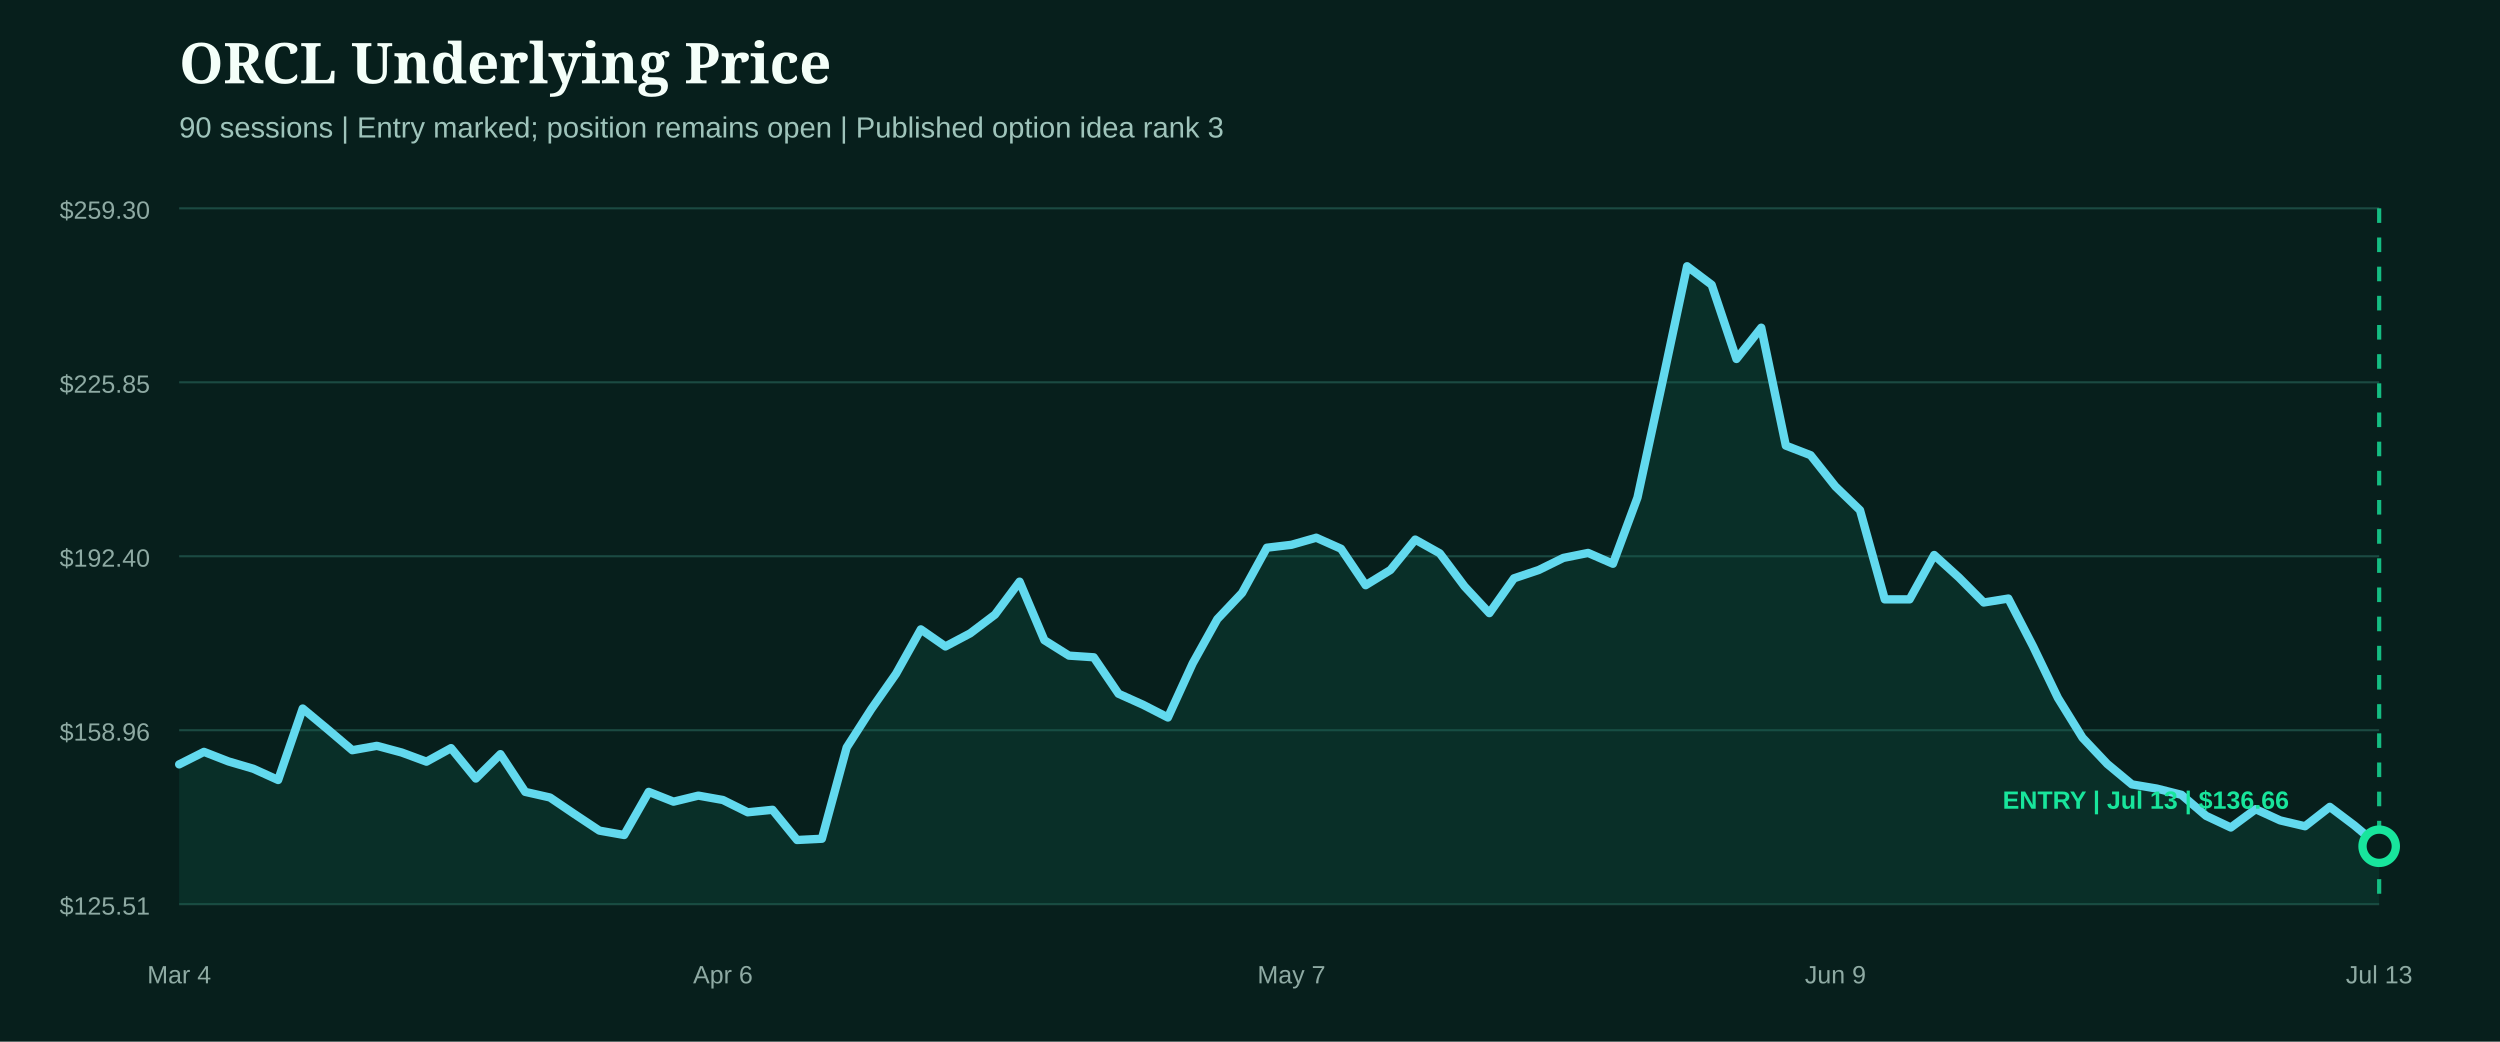
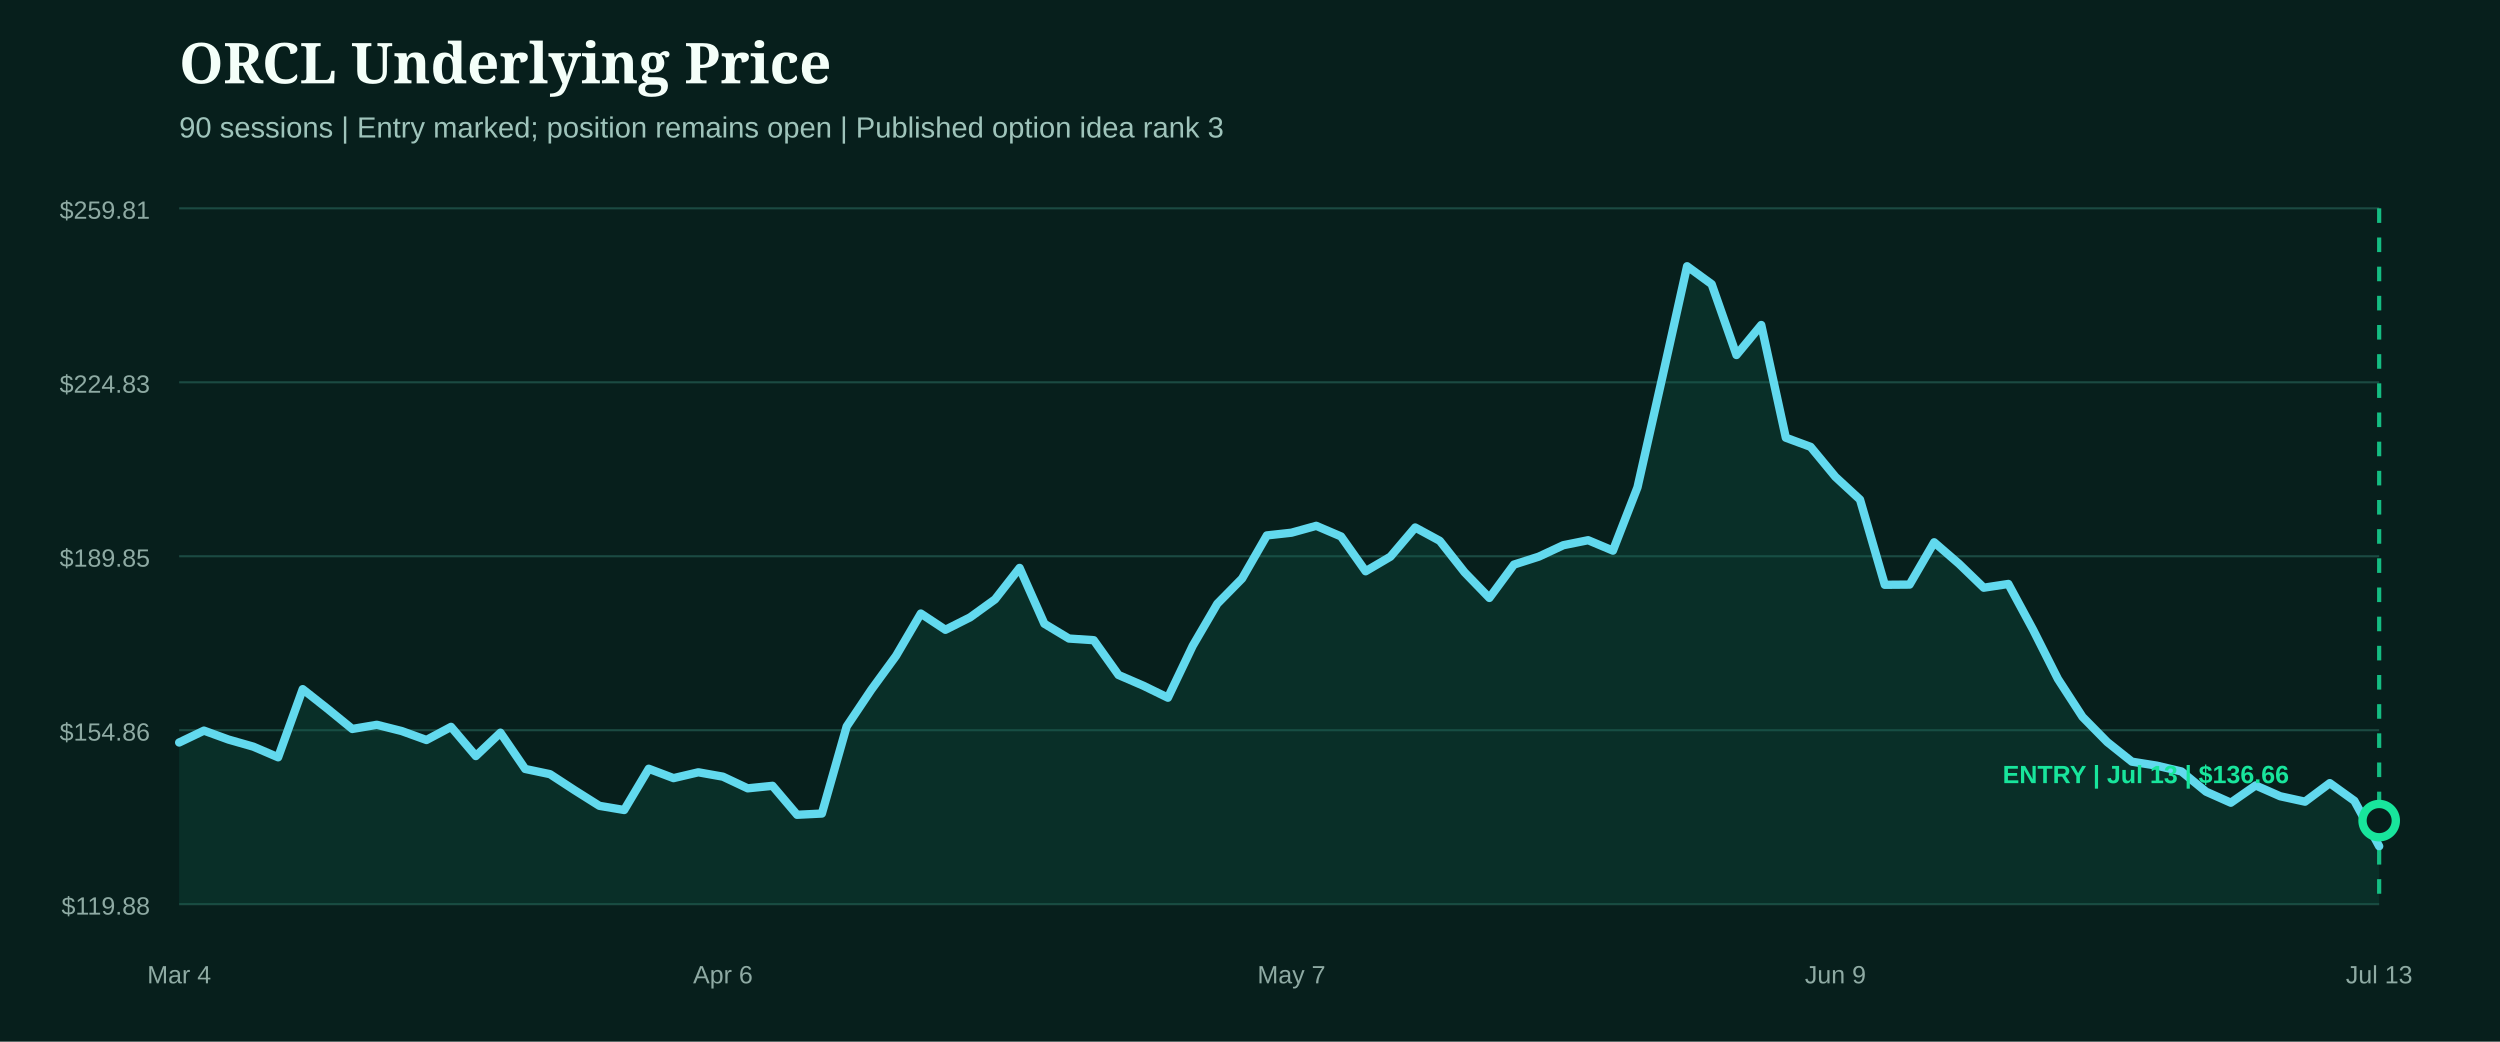
<svg xmlns="http://www.w3.org/2000/svg" width="1200" height="500" viewBox="0 0 1200 500" role="img" aria-label="ORCL underlying price from entry">
  <rect width="1200" height="500" fill="#071f1c" />
  <style>.head{fill:#f4fff9;font:800 27px Georgia,serif}.sub{fill:#9fc4bb;font:14px Arial,sans-serif}.axis{fill:#8eaaa3;font:12px Arial,sans-serif}.marker{font:800 12px Arial,sans-serif}</style>
  <text x="86" y="40" class="head">ORCL Underlying Price</text>
  <text x="86" y="66" class="sub">90 sessions | Entry marked; position remains open | Published option idea rank 3</text>
  <line x1="86" x2="1142" y1="100.0" y2="100.0" stroke="#1b4a42" stroke-width="1" />
-   <text x="72" y="105.0" text-anchor="end" class="axis">$259.30</text>
+   <text x="72" y="105.0" text-anchor="end" class="axis">$259.81</text>
  <line x1="86" x2="1142" y1="183.5" y2="183.5" stroke="#1b4a42" stroke-width="1" />
-   <text x="72" y="188.5" text-anchor="end" class="axis">$225.85</text>
+   <text x="72" y="188.5" text-anchor="end" class="axis">$224.83</text>
  <line x1="86" x2="1142" y1="267.0" y2="267.0" stroke="#1b4a42" stroke-width="1" />
-   <text x="72" y="272.0" text-anchor="end" class="axis">$192.40</text>
+   <text x="72" y="272.0" text-anchor="end" class="axis">$189.85</text>
  <line x1="86" x2="1142" y1="350.5" y2="350.5" stroke="#1b4a42" stroke-width="1" />
-   <text x="72" y="355.5" text-anchor="end" class="axis">$158.96</text>
+   <text x="72" y="355.5" text-anchor="end" class="axis">$154.86</text>
  <line x1="86" x2="1142" y1="434.0" y2="434.0" stroke="#1b4a42" stroke-width="1" />
-   <text x="72" y="439.0" text-anchor="end" class="axis">$125.51</text>
-   <path d="M86.0,366.9 L97.9,360.9 L109.7,365.5 L121.6,369.0 L133.5,374.4 L145.3,340.1 L157.2,350.0 L169.1,360.1 L180.9,358.0 L192.8,361.2 L204.7,365.6 L216.5,359.1 L228.4,373.7 L240.2,362.0 L252.1,380.1 L264.0,382.8 L275.8,390.8 L287.7,398.7 L299.6,400.8 L311.4,380.1 L323.3,384.8 L335.2,381.9 L347.0,384.0 L358.9,389.9 L370.8,388.7 L382.6,403.2 L394.5,402.6 L406.4,358.8 L418.2,340.4 L430.1,323.4 L442.0,302.1 L453.8,310.3 L465.7,304.0 L477.6,295.0 L489.4,279.2 L501.3,307.3 L513.1,314.7 L525.0,315.5 L536.9,333.0 L548.7,338.3 L560.6,344.4 L572.5,318.4 L584.3,297.2 L596.2,284.6 L608.1,262.9 L619.9,261.5 L631.8,258.1 L643.7,263.4 L655.5,280.9 L667.4,273.6 L679.3,259.0 L691.1,265.6 L703.0,281.5 L714.9,294.3 L726.7,277.6 L738.6,273.6 L750.4,267.8 L762.3,265.4 L774.2,270.6 L786.0,238.8 L797.9,183.7 L809.8,127.8 L821.6,136.7 L833.5,172.3 L845.4,157.3 L857.2,213.9 L869.1,218.5 L881.0,233.5 L892.8,244.9 L904.7,287.7 L916.6,287.7 L928.4,266.4 L940.3,277.2 L952.2,289.2 L964.0,287.3 L975.9,310.3 L987.8,335.0 L999.6,354.1 L1011.5,366.7 L1023.3,376.5 L1035.2,378.5 L1047.1,381.5 L1058.9,391.6 L1070.8,397.2 L1082.7,388.4 L1094.5,393.8 L1106.4,396.6 L1118.3,387.3 L1130.1,396.2 L1142.0,406.2 L1142.0,434.0 L86.0,434.0 Z" fill="#0f5949" opacity="0.28" />
-   <path d="M86.0,366.9 L97.9,360.9 L109.7,365.5 L121.6,369.0 L133.5,374.4 L145.3,340.1 L157.2,350.0 L169.1,360.1 L180.9,358.0 L192.8,361.2 L204.7,365.6 L216.5,359.1 L228.4,373.7 L240.2,362.0 L252.1,380.1 L264.0,382.8 L275.8,390.8 L287.7,398.7 L299.6,400.8 L311.4,380.1 L323.3,384.8 L335.2,381.9 L347.0,384.0 L358.9,389.9 L370.8,388.7 L382.6,403.2 L394.5,402.6 L406.4,358.8 L418.2,340.4 L430.1,323.4 L442.0,302.1 L453.8,310.3 L465.7,304.0 L477.6,295.0 L489.4,279.2 L501.3,307.3 L513.1,314.7 L525.0,315.5 L536.9,333.0 L548.7,338.3 L560.6,344.4 L572.5,318.4 L584.3,297.2 L596.2,284.6 L608.1,262.9 L619.9,261.5 L631.8,258.1 L643.7,263.4 L655.5,280.9 L667.4,273.6 L679.3,259.0 L691.1,265.6 L703.0,281.5 L714.9,294.3 L726.7,277.6 L738.6,273.6 L750.4,267.8 L762.3,265.4 L774.2,270.6 L786.0,238.8 L797.9,183.7 L809.8,127.8 L821.6,136.7 L833.5,172.3 L845.4,157.3 L857.2,213.9 L869.1,218.5 L881.0,233.5 L892.8,244.9 L904.7,287.7 L916.6,287.7 L928.4,266.4 L940.3,277.2 L952.2,289.2 L964.0,287.3 L975.9,310.3 L987.8,335.0 L999.6,354.1 L1011.5,366.7 L1023.3,376.5 L1035.2,378.5 L1047.1,381.5 L1058.9,391.6 L1070.8,397.2 L1082.7,388.4 L1094.5,393.8 L1106.4,396.6 L1118.3,387.3 L1130.1,396.2 L1142.0,406.2" fill="none" stroke="#62d9ee" stroke-width="4" stroke-linecap="round" stroke-linejoin="round" />
+   <text x="72" y="439.0" text-anchor="end" class="axis">$119.88</text>
+   <path d="M86.0,356.4 L97.9,350.7 L109.7,355.0 L121.6,358.4 L133.5,363.5 L145.3,330.8 L157.2,340.2 L169.1,349.9 L180.9,347.9 L192.8,350.9 L204.7,355.2 L216.5,348.9 L228.4,362.9 L240.2,351.7 L252.1,369.1 L264.0,371.6 L275.8,379.3 L287.7,386.8 L299.6,388.8 L311.4,369.0 L323.3,373.5 L335.2,370.7 L347.0,372.8 L358.9,378.4 L370.8,377.2 L382.6,391.1 L394.5,390.5 L406.4,348.7 L418.2,331.1 L430.1,314.8 L442.0,294.5 L453.8,302.3 L465.7,296.3 L477.6,287.7 L489.4,272.6 L501.3,299.4 L513.1,306.5 L525.0,307.3 L536.9,324.0 L548.7,329.1 L560.6,334.9 L572.5,310.0 L584.3,289.8 L596.2,277.7 L608.1,257.0 L619.9,255.7 L631.8,252.4 L643.7,257.5 L655.5,274.2 L667.4,267.2 L679.3,253.2 L691.1,259.6 L703.0,274.7 L714.9,287.0 L726.7,271.0 L738.6,267.2 L750.4,261.7 L762.3,259.3 L774.2,264.3 L786.0,233.9 L797.9,181.2 L809.8,127.8 L821.6,136.4 L833.5,170.4 L845.4,156.0 L857.2,210.1 L869.1,214.5 L881.0,228.9 L892.8,239.8 L904.7,280.7 L916.6,280.6 L928.4,260.3 L940.3,270.6 L952.2,282.1 L964.0,280.3 L975.9,302.3 L987.8,325.9 L999.6,344.1 L1011.5,356.2 L1023.3,365.6 L1035.2,367.5 L1047.1,370.3 L1058.9,380.0 L1070.8,385.3 L1082.7,377.0 L1094.5,382.2 L1106.4,384.8 L1118.3,375.9 L1130.1,384.4 L1142.0,406.2 L1142.0,434.0 L86.0,434.0 Z" fill="#0f5949" opacity="0.28" />
+   <path d="M86.0,356.4 L97.9,350.7 L109.7,355.0 L121.6,358.4 L133.5,363.5 L145.3,330.8 L157.2,340.2 L169.1,349.9 L180.9,347.9 L192.8,350.9 L204.7,355.2 L216.5,348.9 L228.4,362.9 L240.2,351.7 L252.1,369.1 L264.0,371.6 L275.8,379.3 L287.7,386.8 L299.6,388.8 L311.4,369.0 L323.3,373.5 L335.2,370.7 L347.0,372.8 L358.9,378.4 L370.8,377.2 L382.6,391.1 L394.5,390.5 L406.4,348.7 L418.2,331.1 L430.1,314.8 L442.0,294.5 L453.8,302.3 L465.7,296.3 L477.6,287.7 L489.4,272.6 L501.3,299.4 L513.1,306.5 L525.0,307.3 L536.9,324.0 L548.7,329.1 L560.6,334.9 L572.5,310.0 L584.3,289.8 L596.2,277.7 L608.1,257.0 L619.9,255.7 L631.8,252.4 L643.7,257.5 L655.5,274.2 L667.4,267.2 L679.3,253.2 L691.1,259.6 L703.0,274.7 L714.9,287.0 L726.7,271.0 L738.6,267.2 L750.4,261.7 L762.3,259.3 L774.2,264.3 L786.0,233.9 L797.9,181.2 L809.8,127.8 L821.6,136.4 L833.5,170.4 L845.4,156.0 L857.2,210.1 L869.1,214.5 L881.0,228.9 L892.8,239.8 L904.7,280.7 L916.6,280.6 L928.4,260.3 L940.3,270.6 L952.2,282.1 L964.0,280.3 L975.9,302.3 L987.8,325.9 L999.6,344.1 L1011.5,356.2 L1023.3,365.6 L1035.2,367.5 L1047.1,370.3 L1058.9,380.0 L1070.8,385.3 L1082.7,377.0 L1094.5,382.2 L1106.4,384.8 L1118.3,375.9 L1130.1,384.4 L1142.0,406.2" fill="none" stroke="#62d9ee" stroke-width="4" stroke-linecap="round" stroke-linejoin="round" />
  <g>
    <line x1="1142.0" x2="1142.0" y1="100" y2="434" stroke="#18e59c" stroke-width="2" stroke-dasharray="7 7" opacity="0.8" />
-     <circle cx="1142.0" cy="406.2" r="8" fill="#071f1c" stroke="#18e59c" stroke-width="4" />
-     <text x="1030.0" y="388.2" text-anchor="middle" class="marker" fill="#18e59c">ENTRY | Jul 13 | $136.66</text>
+     <circle cx="1142.0" cy="393.9" r="8" fill="#071f1c" stroke="#18e59c" stroke-width="4" />
+     <text x="1030.0" y="375.9" text-anchor="middle" class="marker" fill="#18e59c">ENTRY | Jul 13 | $136.66</text>
  </g>
  <text x="86.0" y="472" text-anchor="middle" class="axis">Mar 4</text>
  <text x="347.0" y="472" text-anchor="middle" class="axis">Apr 6</text>
  <text x="619.9" y="472" text-anchor="middle" class="axis">May 7</text>
  <text x="881.0" y="472" text-anchor="middle" class="axis">Jun 9</text>
  <text x="1142.0" y="472" text-anchor="middle" class="axis">Jul 13</text>
</svg>
